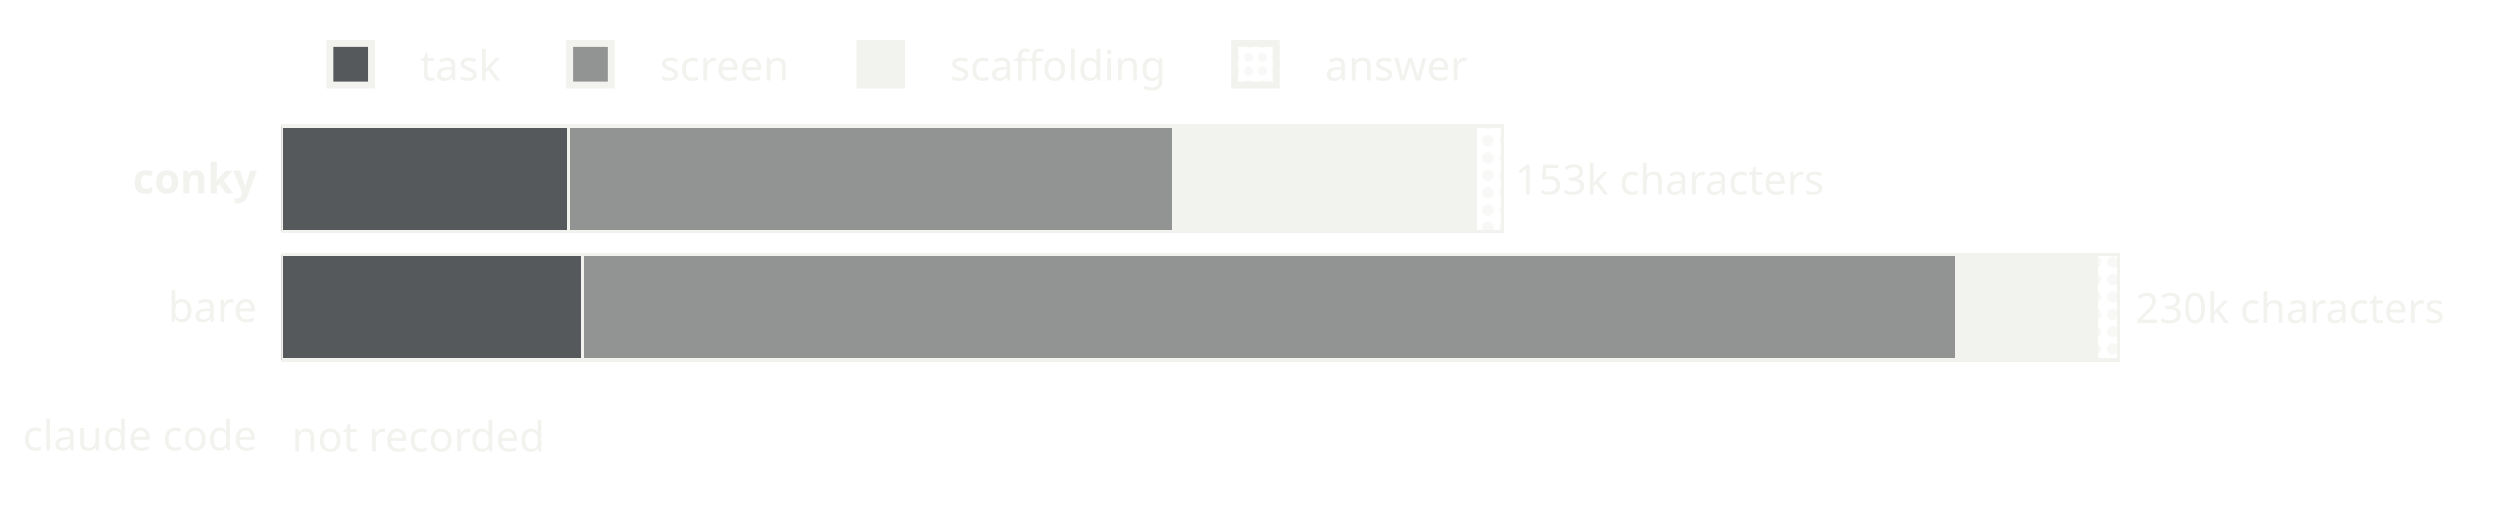
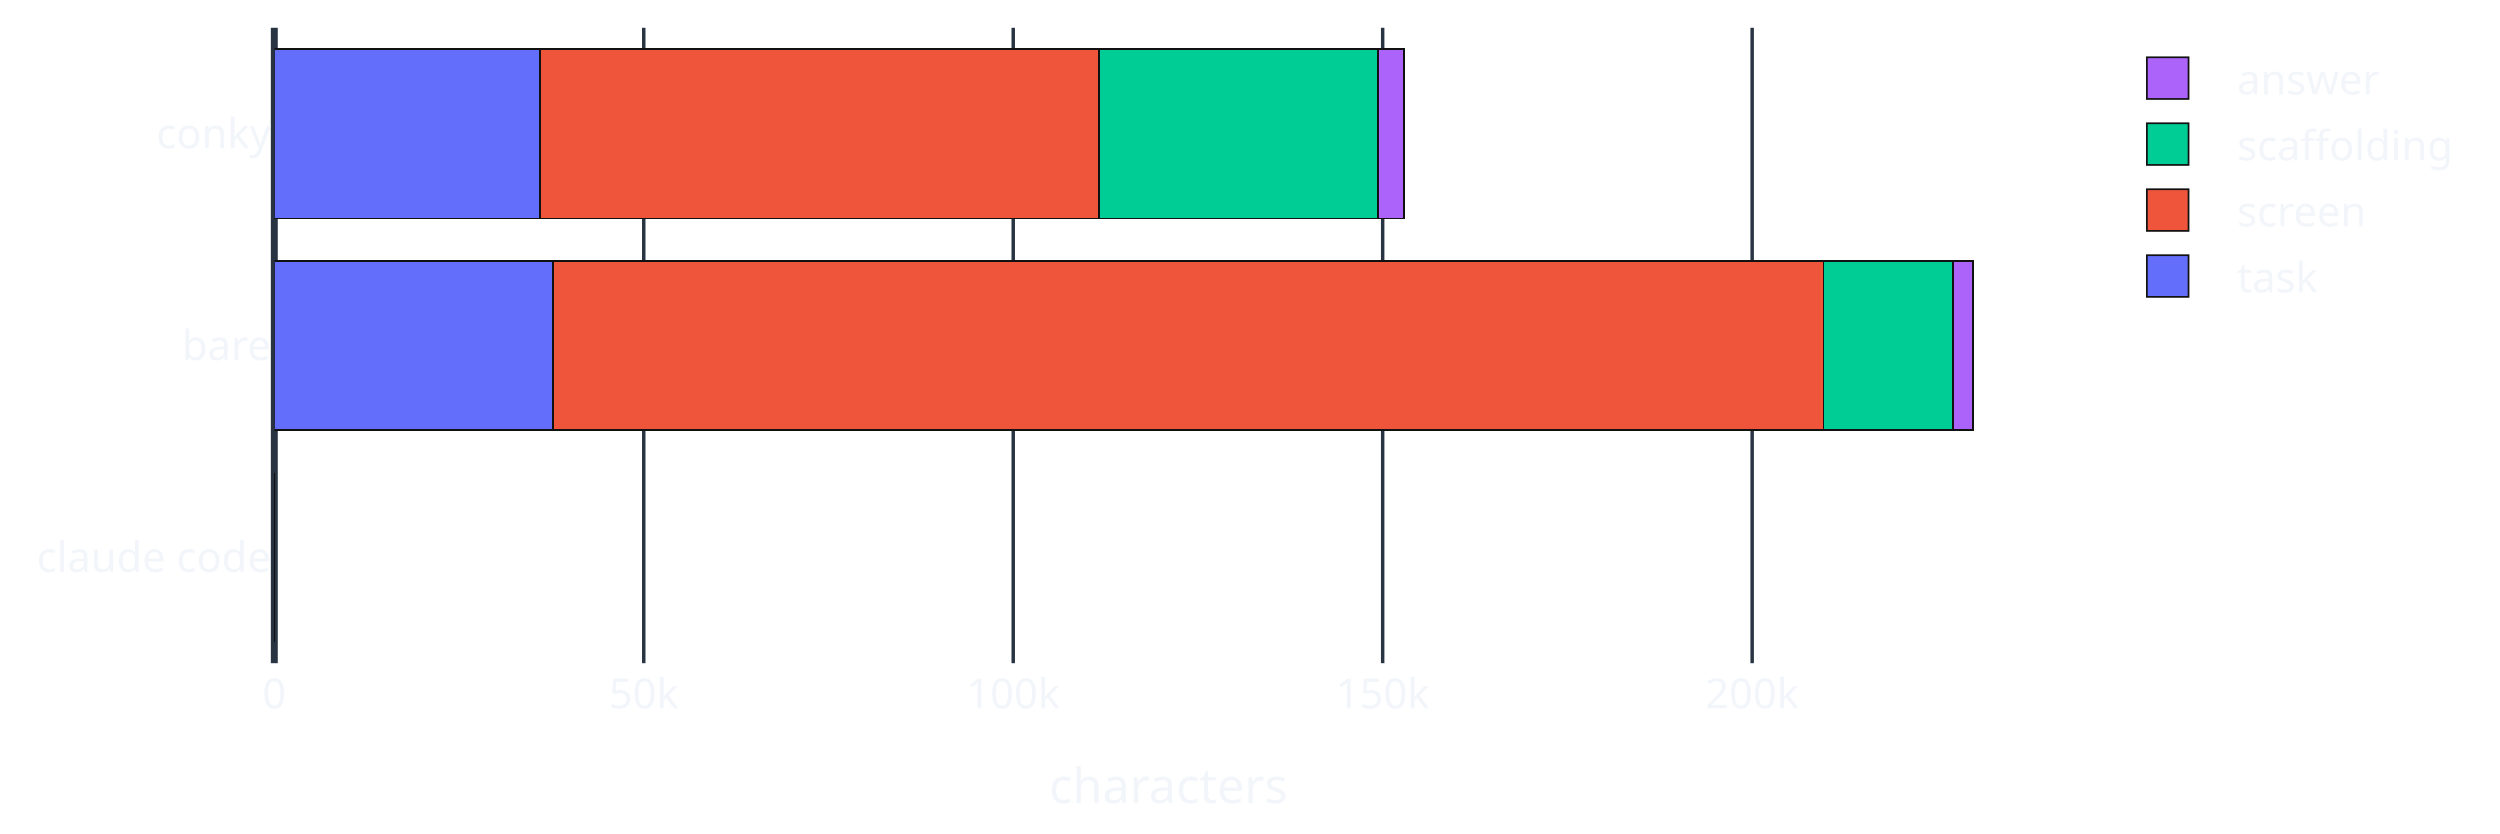
- <svg xmlns="http://www.w3.org/2000/svg" class="main-svg" width="720" height="148" style="" viewBox="0 0 720 148" font-family="-apple-system, BlinkMacSystemFont, &quot;Segoe UI&quot;, &quot;Noto Sans&quot;, Helvetica, Arial, sans-serif">
-   <rect x="0" y="0" width="720" height="148" style="fill: none;" />
+ <svg xmlns="http://www.w3.org/2000/svg" class="main-svg" width="720" height="240" style="" viewBox="0 0 720 240" font-family="-apple-system, BlinkMacSystemFont, &quot;Segoe UI&quot;, &quot;Noto Sans&quot;, Helvetica, Arial, sans-serif">
+   <rect x="0" y="0" width="720" height="240" style="fill: rgb(0, 0, 0); fill-opacity: 0;" />
  <defs id="defs-text-dark">
    <g class="clips">
      <clipPath id="cliptext-darkxyplot" class="plotclip">
-         <rect width="635" height="111" />
+         <rect width="515" height="183" />
      </clipPath>
      <clipPath class="axesclip" id="cliptext-darkx">
-         <rect x="81" y="0" width="635" height="148" />
+         <rect x="79" y="0" width="515" height="240" />
      </clipPath>
      <clipPath class="axesclip" id="cliptext-darky">
-         <rect x="0" y="33" width="720" height="111" />
+         <rect x="0" y="8" width="720" height="183" />
      </clipPath>
      <clipPath class="axesclip" id="cliptext-darkxy">
-         <rect x="81" y="33" width="635" height="111" />
+         <rect x="79" y="8" width="515" height="183" />
      </clipPath>
    </g>
    <g class="gradients" />
-     <g class="patterns">
-       <pattern id="ptext-dark-legend-t3" width="5px" height="5px" patternUnits="userSpaceOnUse" patternTransform="scale(0.8)">
-         <rect width="5px" height="5px" fill="none" />
-         <circle cx="2.5" cy="2.5" r="1.669" opacity="0.5" fill="#f2f2ef" />
-       </pattern>
-       <pattern id="ptext-dark-t3" width="5px" height="5px" patternUnits="userSpaceOnUse" patternTransform="">
-         <rect width="5px" height="5px" fill="none" />
-         <circle cx="2.5" cy="2.5" r="1.669" opacity="0.5" fill="#f2f2ef" />
-       </pattern>
-     </g>
+     <g class="patterns" />
  </defs>
  <g class="bglayer">
-     <rect class="bg" x="75" y="27" width="647" height="123" style="fill: none; stroke-width: 0;" />
+     <rect class="bg" x="79" y="8" width="515" height="183" style="fill: rgb(0, 0, 0); fill-opacity: 0; stroke-width: 0;" />
  </g>
  <g class="layer-below">
    <g class="imagelayer" />
    <g class="shapelayer" />
  </g>
  <g class="cartesianlayer">
    <g class="subplot xy">
      <g class="layer-subplot">
        <g class="shapelayer" />
        <g class="imagelayer" />
      </g>
      <g class="minor-gridlayer">
        <g class="x" />
        <g class="y" />
      </g>
      <g class="gridlayer">
-         <g class="x" />
+         <g class="x">
+           <path class="xgrid crisp" transform="translate(185.4,0)" d="M0,8v183" style="stroke: rgb(40, 52, 66); stroke-opacity: 1; stroke-width: 1px;" />
+           <path class="xgrid crisp" transform="translate(291.81,0)" d="M0,8v183" style="stroke: rgb(40, 52, 66); stroke-opacity: 1; stroke-width: 1px;" />
+           <path class="xgrid crisp" transform="translate(398.21,0)" d="M0,8v183" style="stroke: rgb(40, 52, 66); stroke-opacity: 1; stroke-width: 1px;" />
+           <path class="xgrid crisp" transform="translate(504.62,0)" d="M0,8v183" style="stroke: rgb(40, 52, 66); stroke-opacity: 1; stroke-width: 1px;" />
+         </g>
        <g class="y" />
      </g>
-       <g class="zerolinelayer" />
+       <g class="zerolinelayer">
+         <path class="xzl zl crisp" transform="translate(79,0)" d="M0,8v183" style="stroke: rgb(40, 52, 66); stroke-opacity: 1; stroke-width: 2px;" />
+       </g>
      <g class="layer-between">
        <g class="shapelayer" />
        <g class="imagelayer" />
      </g>
      <path class="xlines-below" />
      <path class="ylines-below" />
      <g class="overlines-below" />
      <g class="xaxislayer-below" />
      <g class="yaxislayer-below" />
      <g class="overaxes-below" />
      <g class="overplot">
-         <g class="xy" transform="translate(81,33)">
+         <g class="xy" transform="translate(79,8)" clip-path="url(#cliptext-darkxyplot)">
          <g class="barlayer mlayer">
            <g class="trace bars" shape-rendering="crispEdges" style="opacity: 1;">
              <g class="points">
                <g class="point">
-                   <path d="M0,33.67V3.33H82.68V33.67Z" clip-path="url(#cliptext-darkxyplot)" style="vector-effect: none; opacity: 1; stroke-width: 1px; fill: #56595c; fill-opacity: 1; stroke: #f2f2ef; stroke-opacity: 1;" />
-                 </g>
-                 <g class="point">
-                   <path d="M0,70.67V40.33H86.81V70.67Z" clip-path="url(#cliptext-darkxyplot)" style="vector-effect: none; opacity: 1; stroke-width: 1px; fill: #56595c; fill-opacity: 1; stroke: #f2f2ef; stroke-opacity: 1;" />
-                 </g>
-                 <g class="point">
-                   <path d="M0,0Z" clip-path="url(#cliptext-darkxyplot)" style="vector-effect: none; opacity: 1; stroke-width: 0px; fill: #56595c; fill-opacity: 1; stroke: #f2f2ef; stroke-opacity: 1;" />
-                 </g>
-               </g>
-             </g>
-             <g class="trace bars" shape-rendering="crispEdges" style="opacity: 1;">
-               <g class="points">
-                 <g class="point">
-                   <path d="M82.68,33.67V3.33H256.9V33.67Z" clip-path="url(#cliptext-darkxyplot)" style="vector-effect: none; opacity: 1; stroke-width: 1px; fill: #929494; fill-opacity: 1; stroke: #f2f2ef; stroke-opacity: 1;" />
-                 </g>
-                 <g class="point">
-                   <path d="M86.81,70.67V40.33H482.61V70.67Z" clip-path="url(#cliptext-darkxyplot)" style="vector-effect: none; opacity: 1; stroke-width: 1px; fill: #929494; fill-opacity: 1; stroke: #f2f2ef; stroke-opacity: 1;" />
-                 </g>
-                 <g class="point">
-                   <path d="M0,0Z" clip-path="url(#cliptext-darkxyplot)" style="vector-effect: none; opacity: 1; stroke-width: 0px; fill: #929494; fill-opacity: 1; stroke: #f2f2ef; stroke-opacity: 1;" />
-                 </g>
-               </g>
-             </g>
-             <g class="trace bars" shape-rendering="crispEdges" style="opacity: 1;">
-               <g class="points">
-                 <g class="point">
-                   <path d="M256.9,33.67V3.33H343.8V33.67Z" clip-path="url(#cliptext-darkxyplot)" style="vector-effect: none; opacity: 1; stroke-width: 1px; fill: #f2f2ef; fill-opacity: 1; stroke: #f2f2ef; stroke-opacity: 1;" />
-                 </g>
-                 <g class="point">
-                   <path d="M482.61,70.67V40.33H522.82V70.67Z" clip-path="url(#cliptext-darkxyplot)" style="vector-effect: none; opacity: 1; stroke-width: 1px; fill: #f2f2ef; fill-opacity: 1; stroke: #f2f2ef; stroke-opacity: 1;" />
-                 </g>
-                 <g class="point">
-                   <path d="M0,0Z" clip-path="url(#cliptext-darkxyplot)" style="vector-effect: none; opacity: 1; stroke-width: 0px; fill: #f2f2ef; fill-opacity: 1; stroke: #f2f2ef; stroke-opacity: 1;" />
-                 </g>
-               </g>
-             </g>
-             <g class="trace bars" shape-rendering="crispEdges" style="opacity: 1;">
-               <g class="points">
-                 <g class="point">
-                   <path d="M343.8,33.67V3.33H351.79V33.67Z" clip-path="url(#cliptext-darkxyplot)" style="vector-effect: none; opacity: 1; stroke-width: 1px; fill: url('#ptext-dark-t3'); stroke: #f2f2ef; stroke-opacity: 1;" class="pattern_filled" />
-                 </g>
-                 <g class="point">
-                   <path d="M522.82,70.67V40.33H529.17V70.67Z" clip-path="url(#cliptext-darkxyplot)" style="vector-effect: none; opacity: 1; stroke-width: 1px; fill: url('#ptext-dark-t3'); stroke: #f2f2ef; stroke-opacity: 1;" class="pattern_filled" />
-                 </g>
-                 <g class="point">
-                   <path d="M0,0Z" clip-path="url(#cliptext-darkxyplot)" style="vector-effect: none; opacity: 1; stroke-width: 0px; fill: url('#ptext-dark-t3'); stroke: #f2f2ef; stroke-opacity: 1;" class="pattern_filled" />
-                 </g>
-               </g>
-             </g>
-             <g class="trace bars" shape-rendering="crispEdges" style="opacity: 1;">
-               <g class="points">
-                 <g class="point">
-                   <path d="M0,0Z" clip-path="url(#cliptext-darkxyplot)" style="vector-effect: none; opacity: 1; stroke-width: 0px; fill: none;" />
-                   <text class="bartext bartext-outside" text-anchor="middle" data-notex="1" x="0" y="0" style="font-size: 12px; fill: #f2f2ef; fill-opacity: 1; white-space: pre;" transform="translate(399.7978,23)">153k characters</text>
-                 </g>
-                 <g class="point">
-                   <path d="M0,0Z" clip-path="url(#cliptext-darkxyplot)" style="vector-effect: none; opacity: 1; stroke-width: 0px; fill: none;" />
-                   <text class="bartext bartext-outside" text-anchor="middle" data-notex="1" x="0" y="0" style="font-size: 12px; fill: #f2f2ef; fill-opacity: 1; white-space: pre;" transform="translate(578.5294,60)">230k characters</text>
-                 </g>
-                 <g class="point">
-                   <path d="M0,0Z" clip-path="url(#cliptext-darkxyplot)" style="vector-effect: none; opacity: 1; stroke-width: 0px; fill: none;" />
-                   <text class="bartext bartext-outside" text-anchor="middle" data-notex="1" x="0" y="0" style="font-size: 12px; fill: #f2f2ef; fill-opacity: 1; white-space: pre;" transform="translate(39.48438,97)">not recorded</text>
+                   <path d="M0,6.1V54.9H76.44V6.1Z" style="vector-effect: none; opacity: 1; stroke-width: 0.5px; fill: rgb(99, 110, 250); fill-opacity: 1; stroke: rgb(17, 17, 17); stroke-opacity: 1;" />
+                 </g>
+                 <g class="point">
+                   <path d="M0,67.1V115.9H80.26V67.1Z" style="vector-effect: none; opacity: 1; stroke-width: 0.5px; fill: rgb(99, 110, 250); fill-opacity: 1; stroke: rgb(17, 17, 17); stroke-opacity: 1;" />
+                 </g>
+                 <g class="point">
+                   <path d="M0,128.1V176.9H0V128.1Z" style="vector-effect: none; opacity: 1; stroke-width: 0.5px; fill: rgb(99, 110, 250); fill-opacity: 1; stroke: rgb(17, 17, 17); stroke-opacity: 1;" />
+                 </g>
+               </g>
+             </g>
+             <g class="trace bars" shape-rendering="crispEdges" style="opacity: 1;">
+               <g class="points">
+                 <g class="point">
+                   <path d="M76.44,6.1V54.9H237.52V6.1Z" style="vector-effect: none; opacity: 1; stroke-width: 0.5px; fill: rgb(239, 85, 59); fill-opacity: 1; stroke: rgb(17, 17, 17); stroke-opacity: 1;" />
+                 </g>
+                 <g class="point">
+                   <path d="M80.26,67.1V115.9H446.2V67.1Z" style="vector-effect: none; opacity: 1; stroke-width: 0.5px; fill: rgb(239, 85, 59); fill-opacity: 1; stroke: rgb(17, 17, 17); stroke-opacity: 1;" />
+                 </g>
+                 <g class="point">
+                   <path d="M0,128.1V176.9H0V128.1Z" style="vector-effect: none; opacity: 1; stroke-width: 0.5px; fill: rgb(239, 85, 59); fill-opacity: 1; stroke: rgb(17, 17, 17); stroke-opacity: 1;" />
+                 </g>
+               </g>
+             </g>
+             <g class="trace bars" shape-rendering="crispEdges" style="opacity: 1;">
+               <g class="points">
+                 <g class="point">
+                   <path d="M237.52,6.1V54.9H317.87V6.1Z" style="vector-effect: none; opacity: 1; stroke-width: 0.5px; fill: rgb(0, 204, 150); fill-opacity: 1; stroke: rgb(17, 17, 17); stroke-opacity: 1;" />
+                 </g>
+                 <g class="point">
+                   <path d="M446.2,67.1V115.9H483.38V67.1Z" style="vector-effect: none; opacity: 1; stroke-width: 0.5px; fill: rgb(0, 204, 150); fill-opacity: 1; stroke: rgb(17, 17, 17); stroke-opacity: 1;" />
+                 </g>
+                 <g class="point">
+                   <path d="M0,128.1V176.9H0V128.1Z" style="vector-effect: none; opacity: 1; stroke-width: 0.5px; fill: rgb(0, 204, 150); fill-opacity: 1; stroke: rgb(17, 17, 17); stroke-opacity: 1;" />
+                 </g>
+               </g>
+             </g>
+             <g class="trace bars" shape-rendering="crispEdges" style="opacity: 1;">
+               <g class="points">
+                 <g class="point">
+                   <path d="M317.87,6.1V54.9H325.25V6.1Z" style="vector-effect: none; opacity: 1; stroke-width: 0.5px; fill: rgb(171, 99, 250); fill-opacity: 1; stroke: rgb(17, 17, 17); stroke-opacity: 1;" />
+                 </g>
+                 <g class="point">
+                   <path d="M483.38,67.1V115.9H489.25V67.1Z" style="vector-effect: none; opacity: 1; stroke-width: 0.5px; fill: rgb(171, 99, 250); fill-opacity: 1; stroke: rgb(17, 17, 17); stroke-opacity: 1;" />
+                 </g>
+                 <g class="point">
+                   <path d="M0,128.1V176.9H0V128.1Z" style="vector-effect: none; opacity: 1; stroke-width: 0.5px; fill: rgb(171, 99, 250); fill-opacity: 1; stroke: rgb(17, 17, 17); stroke-opacity: 1;" />
                </g>
              </g>
            </g>
          </g>
        </g>
      </g>
      <g class="zerolinelayer-above" />
      <path class="xlines-above crisp" d="M0,0" style="fill: none;" />
      <path class="ylines-above crisp" d="M0,0" style="fill: none;" />
      <g class="overlines-above" />
-       <g class="xaxislayer-above" />
+       <g class="xaxislayer-above">
+         <g class="xtick">
+           <text text-anchor="middle" x="0" y="204" transform="translate(79,0)" style="font-size: 12px; fill: rgb(242, 245, 250); fill-opacity: 1; white-space: pre;">0</text>
+         </g>
+         <g class="xtick">
+           <text text-anchor="middle" x="0" y="204" style="font-size: 12px; fill: rgb(242, 245, 250); fill-opacity: 1; white-space: pre;" transform="translate(185.4,0)">50k</text>
+         </g>
+         <g class="xtick">
+           <text text-anchor="middle" x="0" y="204" style="font-size: 12px; fill: rgb(242, 245, 250); fill-opacity: 1; white-space: pre;" transform="translate(291.81,0)">100k</text>
+         </g>
+         <g class="xtick">
+           <text text-anchor="middle" x="0" y="204" style="font-size: 12px; fill: rgb(242, 245, 250); fill-opacity: 1; white-space: pre;" transform="translate(398.21,0)">150k</text>
+         </g>
+         <g class="xtick">
+           <text text-anchor="middle" x="0" y="204" style="font-size: 12px; fill: rgb(242, 245, 250); fill-opacity: 1; white-space: pre;" transform="translate(504.62,0)">200k</text>
+         </g>
+       </g>
      <g class="yaxislayer-above">
        <g class="ytick">
-           <text text-anchor="end" x="74" y="4.2" transform="translate(0,125.5)" style="font-size: 12px; fill: #f2f2ef; fill-opacity: 1; white-space: pre;">claude code</text>
+           <text text-anchor="end" x="78" y="4.2" transform="translate(0,160.5)" style="font-size: 12px; fill: rgb(242, 245, 250); fill-opacity: 1; white-space: pre;">claude code</text>
        </g>
        <g class="ytick">
-           <text text-anchor="end" x="74" y="4.2" transform="translate(0,88.5)" style="font-size: 12px; fill: #f2f2ef; fill-opacity: 1; white-space: pre;">bare</text>
+           <text text-anchor="end" x="78" y="4.2" transform="translate(0,99.5)" style="font-size: 12px; fill: rgb(242, 245, 250); fill-opacity: 1; white-space: pre;">bare</text>
        </g>
        <g class="ytick">
-           <text text-anchor="end" x="74" y="4.2" transform="translate(0,51.5)" style="font-size: 12px; fill: #f2f2ef; fill-opacity: 1; white-space: pre;">
-             <tspan style="font-weight:bold">conky</tspan>
-           </text>
+           <text text-anchor="end" x="78" y="4.2" transform="translate(0,38.5)" style="font-size: 12px; fill: rgb(242, 245, 250); fill-opacity: 1; white-space: pre;">conky</text>
        </g>
      </g>
      <g class="overaxes-above" />
    </g>
  </g>
  <g class="polarlayer" />
  <g class="smithlayer" />
  <g class="ternarylayer" />
  <g class="geolayer" />
  <g class="funnelarealayer" />
  <g class="pielayer" />
  <g class="iciclelayer" />
  <g class="treemaplayer" />
  <g class="sunburstlayer" />
  <g class="glimages" />
  <defs id="topdefs-text-dark">
    <g class="clips" />
    <clipPath id="legendtext-dark">
-       <rect width="348" height="29" x="0" y="0" />
+       <rect width="108" height="86" x="0" y="0" />
    </clipPath>
  </defs>
  <g class="layer-above">
    <g class="imagelayer" />
    <g class="shapelayer" />
  </g>
  <g class="infolayer">
-     <g class="legend" pointer-events="all" transform="translate(81,4)">
-       <rect class="bg" shape-rendering="crispEdges" style="stroke: #f2f2ef; stroke-opacity: 1; fill: none; stroke-width: 0px;" width="348" height="29" x="0" y="0" />
+     <g class="legend" pointer-events="all" transform="translate(604.3,8)">
+       <rect class="bg" shape-rendering="crispEdges" style="stroke: rgb(68, 68, 68); stroke-opacity: 1; fill: rgb(0, 0, 0); fill-opacity: 0; stroke-width: 0px;" width="108" height="86" x="0" y="0" />
      <g class="scrollbox" transform="" clip-path="url(#legendtext-dark)">
        <g class="groups">
          <g class="traces" transform="translate(0,14.5)" style="opacity: 1;">
-             <text class="legendtext" text-anchor="start" x="40" y="4.68" style="font-size: 12px; fill: #f2f2ef; fill-opacity: 1; white-space: pre;">task</text>
-             <g class="layers" style="opacity: 1;">
-               <g class="legendfill" />
-               <g class="legendlines" />
-               <g class="legendsymbols">
-                 <g class="legendpoints">
-                   <path class="legendundefined" d="M6,6H-6V-6H6Z" transform="translate(20,0)" style="stroke-width: 2px; fill: #56595c; fill-opacity: 1; stroke: #f2f2ef; stroke-opacity: 1;" />
-                 </g>
-               </g>
-             </g>
-             <rect class="legendtoggle" x="0" y="-9.5" width="66.557" height="19" style="fill: none;" />
-           </g>
-           <g class="traces" transform="translate(69.05664,14.5)" style="opacity: 1;">
-             <text class="legendtext" text-anchor="start" x="40" y="4.68" style="font-size: 12px; fill: #f2f2ef; fill-opacity: 1; white-space: pre;">screen</text>
-             <g class="layers" style="opacity: 1;">
-               <g class="legendfill" />
-               <g class="legendlines" />
-               <g class="legendsymbols">
-                 <g class="legendpoints">
-                   <path class="legendundefined" d="M6,6H-6V-6H6Z" transform="translate(20,0)" style="stroke-width: 2px; fill: #929494; fill-opacity: 1; stroke: #f2f2ef; stroke-opacity: 1;" />
-                 </g>
-               </g>
-             </g>
-             <rect class="legendtoggle" x="0" y="-9.5" width="81.094" height="19" style="fill: none;" />
-           </g>
-           <g class="traces" transform="translate(152.6504,14.5)" style="opacity: 1;">
-             <text class="legendtext" text-anchor="start" x="40" y="4.68" style="font-size: 12px; fill: #f2f2ef; fill-opacity: 1; white-space: pre;">scaffolding</text>
-             <g class="layers" style="opacity: 1;">
-               <g class="legendfill" />
-               <g class="legendlines" />
-               <g class="legendsymbols">
-                 <g class="legendpoints">
-                   <path class="legendundefined" d="M6,6H-6V-6H6Z" transform="translate(20,0)" style="stroke-width: 2px; fill: #f2f2ef; fill-opacity: 1; stroke: #f2f2ef; stroke-opacity: 1;" />
-                 </g>
-               </g>
-             </g>
-             <rect class="legendtoggle" x="0" y="-9.5" width="105.422" height="19" style="fill: none;" />
-           </g>
-           <g class="traces" transform="translate(260.5723,14.5)" style="opacity: 1;">
-             <text class="legendtext" text-anchor="start" x="40" y="4.68" style="font-size: 12px; fill: #f2f2ef; fill-opacity: 1; white-space: pre;">answer</text>
-             <g class="layers" style="opacity: 1;">
-               <g class="legendfill" />
-               <g class="legendlines" />
-               <g class="legendsymbols">
-                 <g class="legendpoints">
-                   <path class="legendundefined pattern_filled" d="M6,6H-6V-6H6Z" transform="translate(20,0)" style="stroke-width: 2px; fill: url('#ptext-dark-legend-t3'); stroke: #f2f2ef; stroke-opacity: 1;" />
-                 </g>
-               </g>
-             </g>
-             <rect class="legendtoggle" x="0" y="-9.5" width="84.262" height="19" style="fill: none;" />
-           </g>
-         </g>
-       </g>
+             <text class="legendtext" text-anchor="start" x="40" y="4.68" style="font-size: 12px; fill: rgb(242, 245, 250); fill-opacity: 1; white-space: pre;">answer</text>
+             <g class="layers" style="opacity: 1;">
+               <g class="legendfill" />
+               <g class="legendlines" />
+               <g class="legendsymbols">
+                 <g class="legendpoints">
+                   <path class="legendundefined" d="M6,6H-6V-6H6Z" transform="translate(20,0)" style="stroke-width: 0.5px; fill: rgb(171, 99, 250); fill-opacity: 1; stroke: rgb(17, 17, 17); stroke-opacity: 1;" />
+                 </g>
+               </g>
+             </g>
+             <rect class="legendtoggle" x="0" y="-9.5" width="102.922" height="19" style="fill: rgb(0, 0, 0); fill-opacity: 0;" />
+           </g>
+           <g class="traces" transform="translate(0,33.5)" style="opacity: 1;">
+             <text class="legendtext" text-anchor="start" x="40" y="4.68" style="font-size: 12px; fill: rgb(242, 245, 250); fill-opacity: 1; white-space: pre;">scaffolding</text>
+             <g class="layers" style="opacity: 1;">
+               <g class="legendfill" />
+               <g class="legendlines" />
+               <g class="legendsymbols">
+                 <g class="legendpoints">
+                   <path class="legendundefined" d="M6,6H-6V-6H6Z" transform="translate(20,0)" style="stroke-width: 0.5px; fill: rgb(0, 204, 150); fill-opacity: 1; stroke: rgb(17, 17, 17); stroke-opacity: 1;" />
+                 </g>
+               </g>
+             </g>
+             <rect class="legendtoggle" x="0" y="-9.5" width="102.922" height="19" style="fill: rgb(0, 0, 0); fill-opacity: 0;" />
+           </g>
+           <g class="traces" transform="translate(0,52.5)" style="opacity: 1;">
+             <text class="legendtext" text-anchor="start" x="40" y="4.68" style="font-size: 12px; fill: rgb(242, 245, 250); fill-opacity: 1; white-space: pre;">screen</text>
+             <g class="layers" style="opacity: 1;">
+               <g class="legendfill" />
+               <g class="legendlines" />
+               <g class="legendsymbols">
+                 <g class="legendpoints">
+                   <path class="legendundefined" d="M6,6H-6V-6H6Z" transform="translate(20,0)" style="stroke-width: 0.5px; fill: rgb(239, 85, 59); fill-opacity: 1; stroke: rgb(17, 17, 17); stroke-opacity: 1;" />
+                 </g>
+               </g>
+             </g>
+             <rect class="legendtoggle" x="0" y="-9.5" width="102.922" height="19" style="fill: rgb(0, 0, 0); fill-opacity: 0;" />
+           </g>
+           <g class="traces" transform="translate(0,71.5)" style="opacity: 1;">
+             <text class="legendtext" text-anchor="start" x="40" y="4.68" style="font-size: 12px; fill: rgb(242, 245, 250); fill-opacity: 1; white-space: pre;">task</text>
+             <g class="layers" style="opacity: 1;">
+               <g class="legendfill" />
+               <g class="legendlines" />
+               <g class="legendsymbols">
+                 <g class="legendpoints">
+                   <path class="legendundefined" d="M6,6H-6V-6H6Z" transform="translate(20,0)" style="stroke-width: 0.5px; fill: rgb(99, 110, 250); fill-opacity: 1; stroke: rgb(17, 17, 17); stroke-opacity: 1;" />
+                 </g>
+               </g>
+             </g>
+             <rect class="legendtoggle" x="0" y="-9.5" width="102.922" height="19" style="fill: rgb(0, 0, 0); fill-opacity: 0;" />
+           </g>
+         </g>
+       </g>
+       <rect class="scrollbar" rx="20" ry="3" width="0" height="0" style="fill: rgb(128, 139, 164); fill-opacity: 1;" x="0" y="0" />
    </g>
    <g class="g-gtitle" />
+     <g class="g-xtitle">
+       <text class="xtitle" x="336.5" y="231.3" text-anchor="middle" style="opacity: 1; font-size: 14px; fill: rgb(242, 245, 250); fill-opacity: 1; white-space: pre;">characters</text>
+     </g>
    <g class="g-ytitle" />
  </g>
</svg>
